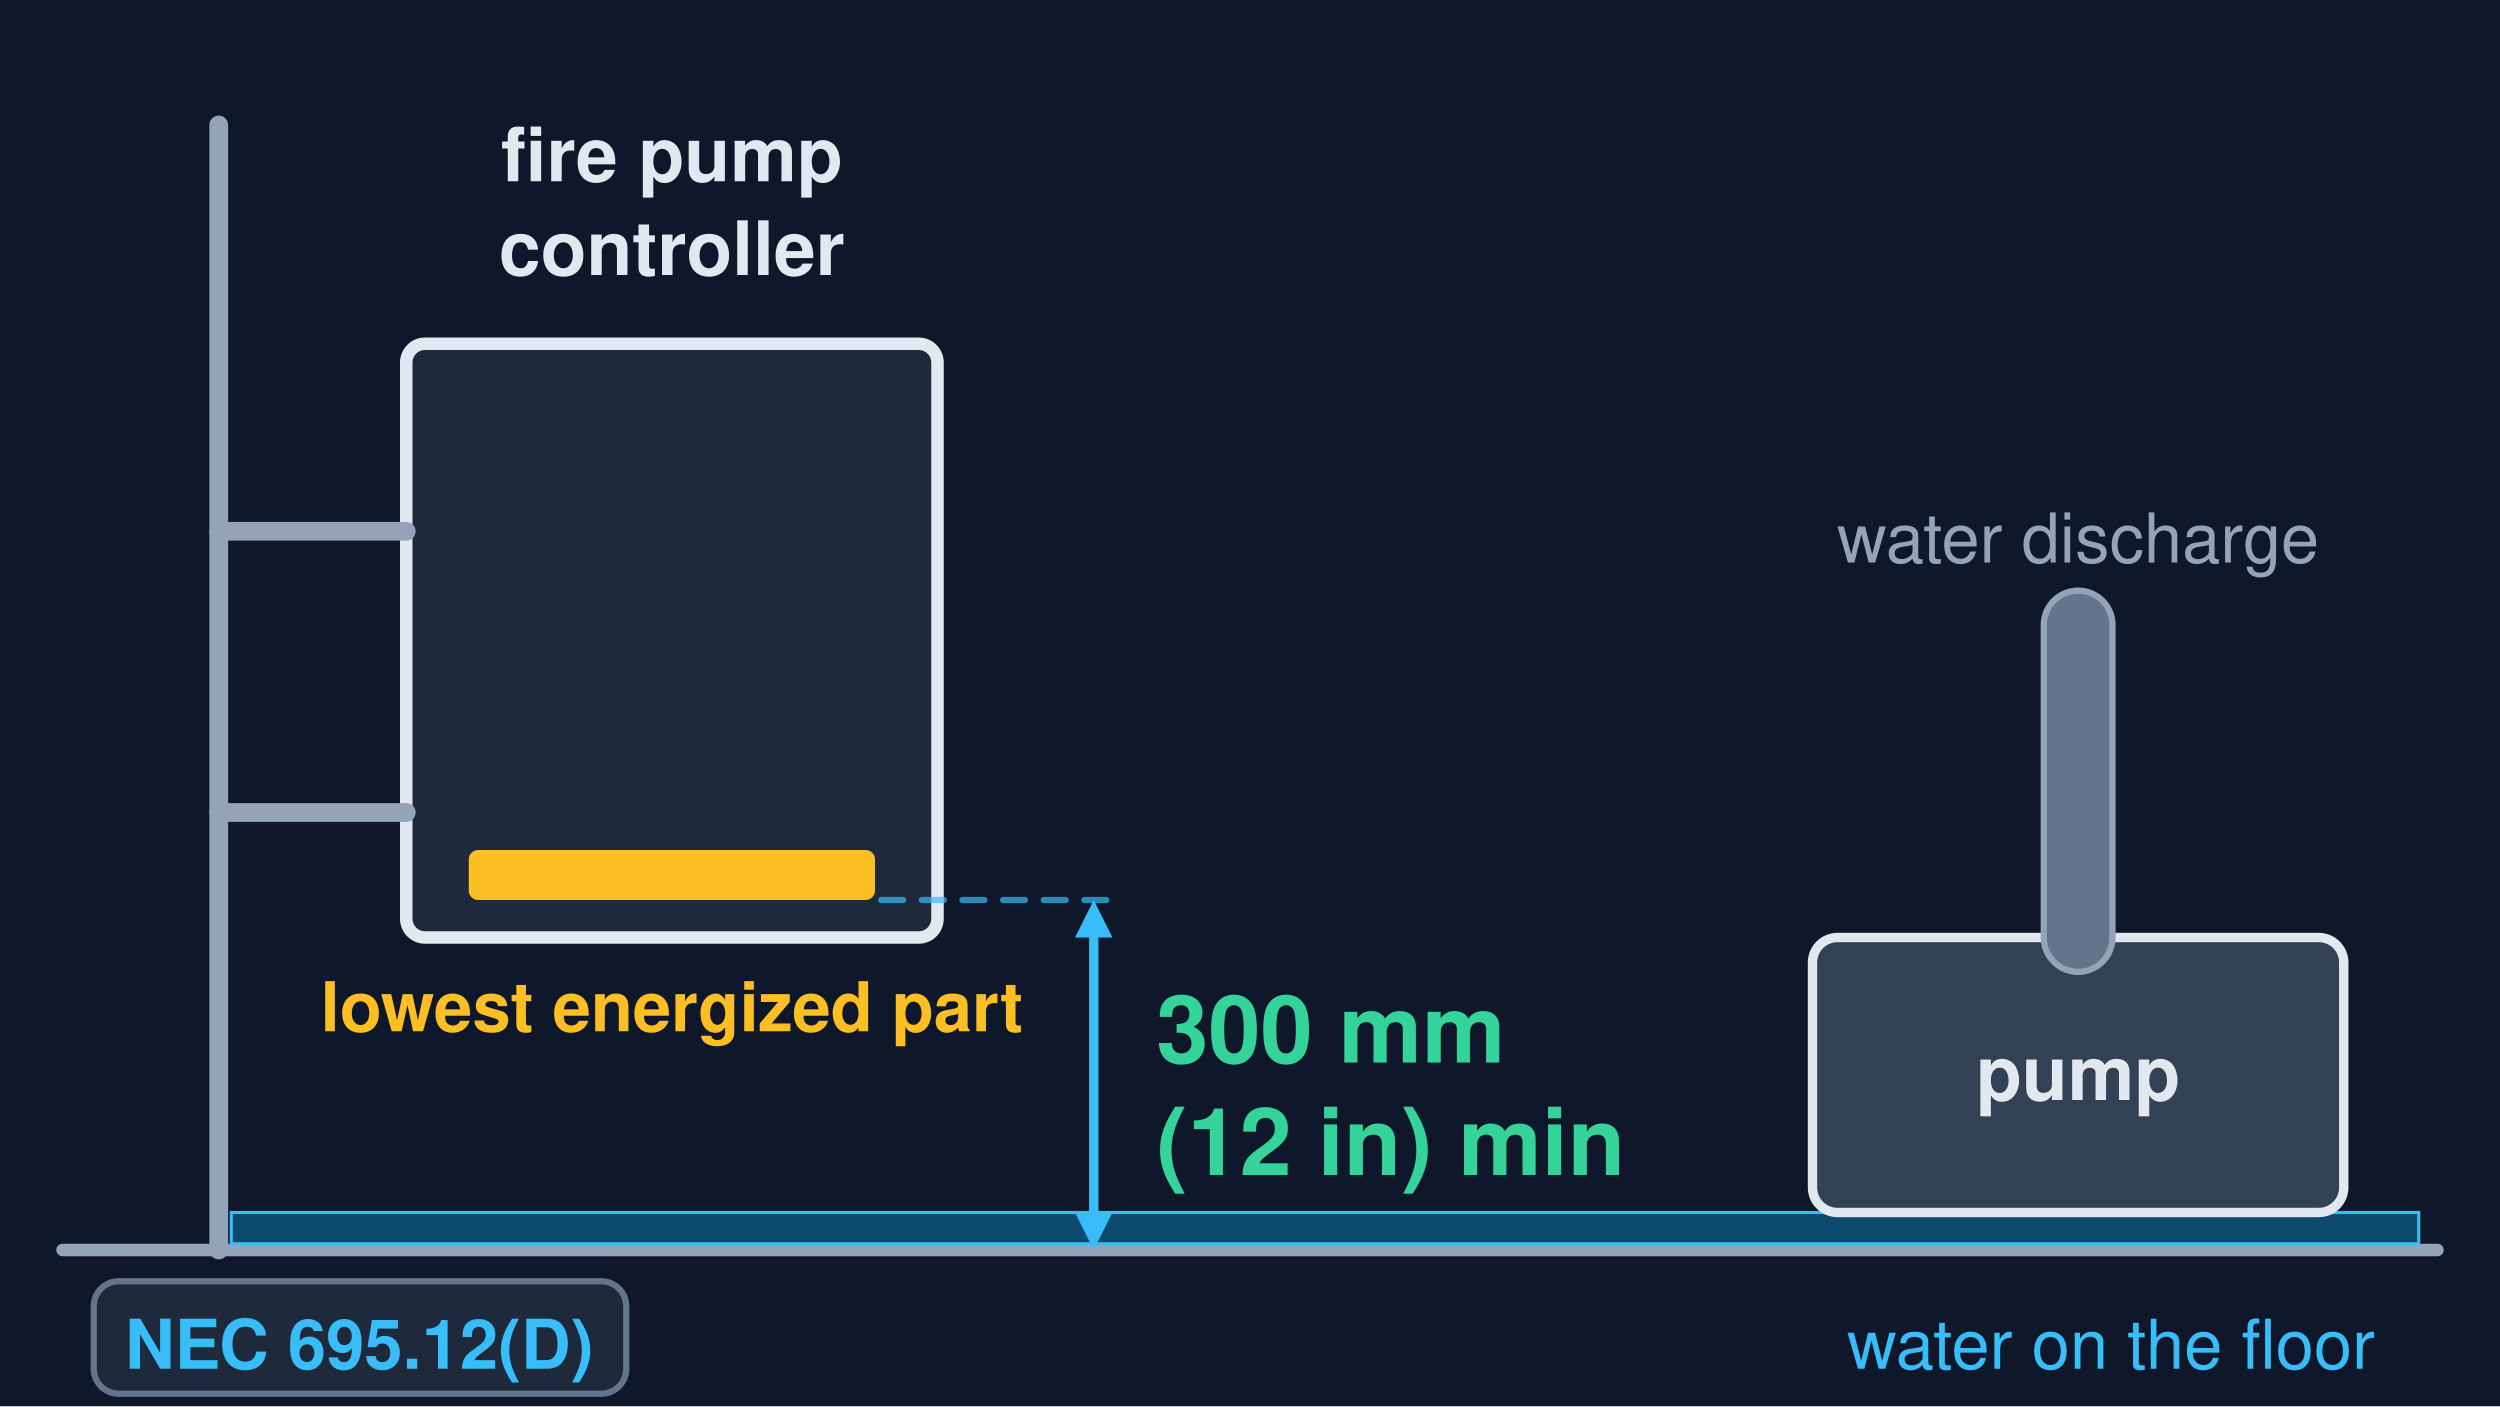
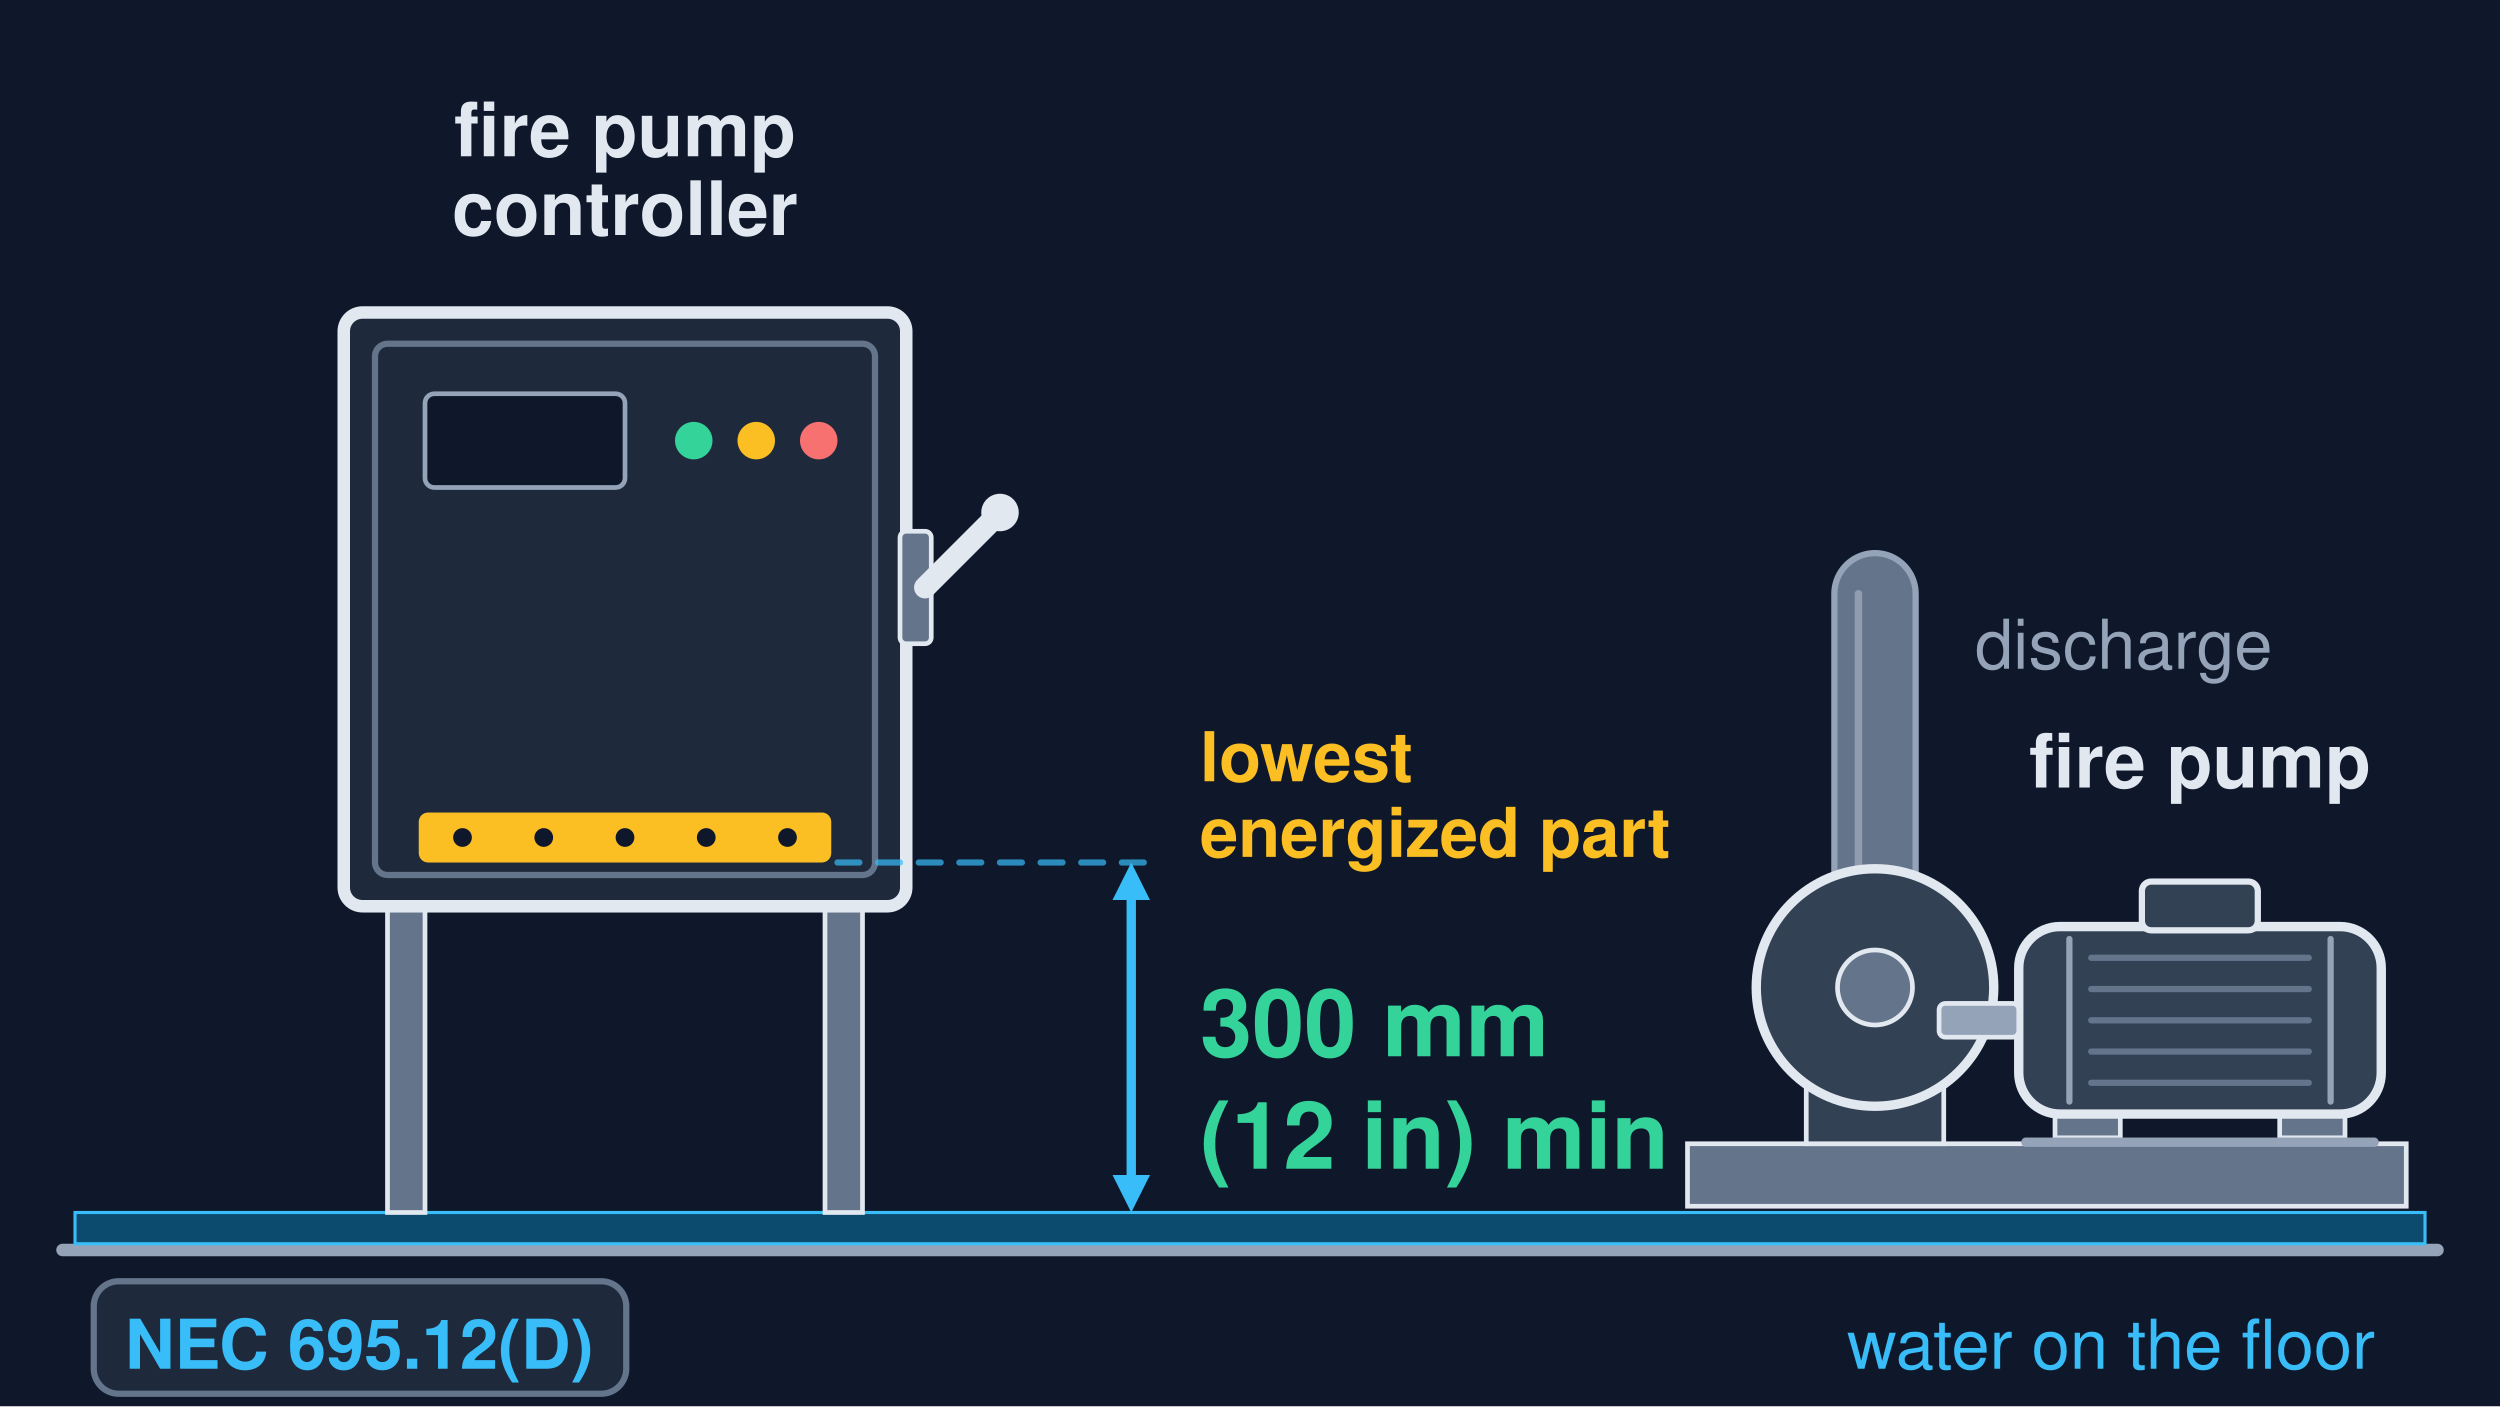
<svg xmlns="http://www.w3.org/2000/svg" width="800" height="450" viewBox="0 0 800 450">
  <rect x="0.0" y="0.0" width="800.0" height="450.0" rx="0" fill="#0f172a" fill-opacity="1.0" stroke="none" stroke-width="2" />
  <line x1="20.0" y1="400.0" x2="780.0" y2="400.0" stroke="#94a3b8" stroke-width="4" stroke-linecap="round" stroke-opacity="1.0" />
-   <line x1="70.0" y1="40.0" x2="70.0" y2="400.0" stroke="#94a3b8" stroke-width="6" stroke-linecap="round" stroke-opacity="1.0" />
-   <rect x="74.0" y="388.0" width="700.0" height="10.0" rx="0" fill="#0c4a6e" fill-opacity="1.0" stroke="#38bdf8" stroke-width="1" />
-   <rect x="130.0" y="110.0" width="170.0" height="190.0" rx="6" fill="#1e293b" fill-opacity="1.0" stroke="#e2e8f0" stroke-width="4" />
-   <line x1="70.0" y1="170.0" x2="130.0" y2="170.0" stroke="#94a3b8" stroke-width="6" stroke-linecap="round" stroke-opacity="1.0" />
-   <line x1="70.0" y1="260.0" x2="130.0" y2="260.0" stroke="#94a3b8" stroke-width="6" stroke-linecap="round" stroke-opacity="1.0" />
-   <rect x="150.0" y="272.0" width="130.0" height="16.0" rx="3" fill="#fbbf24" fill-opacity="1.0" stroke="none" stroke-width="2" />
-   <text x="215.0" y="58.0" font-family="Helvetica, Arial, sans-serif" font-size="24" font-weight="bold" fill="#e2e8f0" text-anchor="middle">fire pump</text>
-   <text x="215.0" y="88.0" font-family="Helvetica, Arial, sans-serif" font-size="24" font-weight="bold" fill="#e2e8f0" text-anchor="middle">controller</text>
-   <text x="215.0" y="330.0" font-family="Helvetica, Arial, sans-serif" font-size="22" font-weight="bold" fill="#fbbf24" text-anchor="middle">lowest energized part</text>
-   <line x1="282.0" y1="288.0" x2="289.0" y2="288.0" stroke="#38bdf8" stroke-width="2" stroke-linecap="round" stroke-opacity="0.7" />
-   <line x1="295.0" y1="288.0" x2="302.0" y2="288.0" stroke="#38bdf8" stroke-width="2" stroke-linecap="round" stroke-opacity="0.7" />
-   <line x1="308.0" y1="288.0" x2="315.0" y2="288.0" stroke="#38bdf8" stroke-width="2" stroke-linecap="round" stroke-opacity="0.7" />
-   <line x1="321.0" y1="288.0" x2="328.0" y2="288.0" stroke="#38bdf8" stroke-width="2" stroke-linecap="round" stroke-opacity="0.7" />
-   <line x1="334.0" y1="288.0" x2="341.0" y2="288.0" stroke="#38bdf8" stroke-width="2" stroke-linecap="round" stroke-opacity="0.7" />
-   <line x1="347.0" y1="288.0" x2="354.0" y2="288.0" stroke="#38bdf8" stroke-width="2" stroke-linecap="round" stroke-opacity="0.7" />
-   <line x1="350.0" y1="294.0" x2="350.0" y2="394.0" stroke="#38bdf8" stroke-width="3" stroke-linecap="round" stroke-opacity="1.0" />
-   <polygon points="350.0,288.0 356.0,300.0 344.0,300.0" fill="#38bdf8" fill-opacity="1.0" stroke="none" stroke-width="2" />
-   <polygon points="350.0,400.0 344.0,388.0 356.0,388.0" fill="#38bdf8" fill-opacity="1.0" stroke="none" stroke-width="2" />
-   <text x="370.0" y="340.0" font-family="Helvetica, Arial, sans-serif" font-size="30" font-weight="bold" fill="#34d399" text-anchor="start">300 mm</text>
-   <text x="370.0" y="376.0" font-family="Helvetica, Arial, sans-serif" font-size="30" font-weight="bold" fill="#34d399" text-anchor="start">(12 in) min</text>
-   <rect x="580.0" y="300.0" width="170.0" height="88.0" rx="8" fill="#334155" fill-opacity="1.0" stroke="#e2e8f0" stroke-width="3" />
-   <text x="665.0" y="352.0" font-family="Helvetica, Arial, sans-serif" font-size="24" font-weight="bold" fill="#e2e8f0" text-anchor="middle">pump</text>
-   <line x1="665.0" y1="300.0" x2="665.0" y2="200.0" stroke="#94a3b8" stroke-width="24" stroke-linecap="round" stroke-opacity="1.0" />
-   <line x1="665.0" y1="300.0" x2="665.0" y2="200.0" stroke="#64748b" stroke-width="20" stroke-linecap="round" stroke-opacity="1.0" />
-   <text x="665.0" y="180.0" font-family="Helvetica, Arial, sans-serif" font-size="22" fill="#94a3b8" text-anchor="middle">water discharge</text>
+   <rect x="24.0" y="388.0" width="752.0" height="10.0" rx="0" fill="#0c4a6e" fill-opacity="1.0" stroke="#38bdf8" stroke-width="1" />
+   <rect x="124.0" y="290.0" width="12.0" height="98.0" rx="0" fill="#64748b" fill-opacity="1.0" stroke="#e2e8f0" stroke-width="1.5" />
+   <rect x="264.0" y="290.0" width="12.0" height="98.0" rx="0" fill="#64748b" fill-opacity="1.0" stroke="#e2e8f0" stroke-width="1.5" />
+   <rect x="110.0" y="100.0" width="180.0" height="190.0" rx="6" fill="#1e293b" fill-opacity="1.0" stroke="#e2e8f0" stroke-width="4" />
+   <rect x="120.0" y="110.0" width="160.0" height="170.0" rx="4" fill="none" fill-opacity="1.0" stroke="#64748b" stroke-width="2" />
+   <rect x="136.0" y="126.0" width="64.0" height="30.0" rx="3" fill="#0f172a" fill-opacity="1.0" stroke="#94a3b8" stroke-width="1.5" />
+   <circle cx="222.0" cy="141.0" r="6" fill="#34d399" stroke="none" stroke-width="2" />
+   <circle cx="242.0" cy="141.0" r="6" fill="#fbbf24" stroke="none" stroke-width="2" />
+   <circle cx="262.0" cy="141.0" r="6" fill="#f87171" stroke="none" stroke-width="2" />
+   <rect x="288.0" y="170.0" width="10.0" height="36.0" rx="2" fill="#64748b" fill-opacity="1.0" stroke="#e2e8f0" stroke-width="1.5" />
+   <line x1="296.0" y1="188.0" x2="320.0" y2="164.0" stroke="#e2e8f0" stroke-width="7" stroke-linecap="round" stroke-opacity="1.0" />
+   <circle cx="320.0" cy="164.0" r="6" fill="#e2e8f0" stroke="none" stroke-width="2" />
+   <rect x="134.0" y="260.0" width="132.0" height="16.0" rx="3" fill="#fbbf24" fill-opacity="1.0" stroke="none" stroke-width="2" />
+   <circle cx="148.0" cy="268.0" r="3" fill="#0f172a" stroke="none" stroke-width="2" />
+   <circle cx="174.0" cy="268.0" r="3" fill="#0f172a" stroke="none" stroke-width="2" />
+   <circle cx="200.0" cy="268.0" r="3" fill="#0f172a" stroke="none" stroke-width="2" />
+   <circle cx="226.0" cy="268.0" r="3" fill="#0f172a" stroke="none" stroke-width="2" />
+   <circle cx="252.0" cy="268.0" r="3" fill="#0f172a" stroke="none" stroke-width="2" />
+   <text x="200.0" y="50.0" font-family="Helvetica, Arial, sans-serif" font-size="24" font-weight="bold" fill="#e2e8f0" text-anchor="middle">fire pump</text>
+   <text x="200.0" y="75.2" font-family="Helvetica, Arial, sans-serif" font-size="24" font-weight="bold" fill="#e2e8f0" text-anchor="middle">controller</text>
+   <line x1="268.0" y1="276.0" x2="275.0" y2="276.0" stroke="#38bdf8" stroke-width="2" stroke-linecap="round" stroke-opacity="0.7" />
+   <line x1="281.0" y1="276.0" x2="288.0" y2="276.0" stroke="#38bdf8" stroke-width="2" stroke-linecap="round" stroke-opacity="0.7" />
+   <line x1="294.0" y1="276.0" x2="301.0" y2="276.0" stroke="#38bdf8" stroke-width="2" stroke-linecap="round" stroke-opacity="0.7" />
+   <line x1="307.0" y1="276.0" x2="314.0" y2="276.0" stroke="#38bdf8" stroke-width="2" stroke-linecap="round" stroke-opacity="0.7" />
+   <line x1="320.0" y1="276.0" x2="327.0" y2="276.0" stroke="#38bdf8" stroke-width="2" stroke-linecap="round" stroke-opacity="0.7" />
+   <line x1="333.0" y1="276.0" x2="340.0" y2="276.0" stroke="#38bdf8" stroke-width="2" stroke-linecap="round" stroke-opacity="0.7" />
+   <line x1="346.0" y1="276.0" x2="353.0" y2="276.0" stroke="#38bdf8" stroke-width="2" stroke-linecap="round" stroke-opacity="0.7" />
+   <line x1="359.0" y1="276.0" x2="366.0" y2="276.0" stroke="#38bdf8" stroke-width="2" stroke-linecap="round" stroke-opacity="0.7" />
+   <line x1="362.0" y1="282.0" x2="362.0" y2="382.0" stroke="#38bdf8" stroke-width="3" stroke-linecap="round" stroke-opacity="1.0" />
+   <polygon points="362.0,276.0 368.0,288.0 356.0,288.0" fill="#38bdf8" fill-opacity="1.0" stroke="none" stroke-width="2" />
+   <polygon points="362.0,388.0 356.0,376.0 368.0,376.0" fill="#38bdf8" fill-opacity="1.0" stroke="none" stroke-width="2" />
+   <text x="384.0" y="250.0" font-family="Helvetica, Arial, sans-serif" font-size="22" font-weight="bold" fill="#fbbf24" text-anchor="start">lowest</text>
+   <text x="384.0" y="274.2" font-family="Helvetica, Arial, sans-serif" font-size="22" font-weight="bold" fill="#fbbf24" text-anchor="start">energized part</text>
+   <text x="384.0" y="338.0" font-family="Helvetica, Arial, sans-serif" font-size="30" font-weight="bold" fill="#34d399" text-anchor="start">300 mm</text>
+   <text x="384.0" y="374.0" font-family="Helvetica, Arial, sans-serif" font-size="30" font-weight="bold" fill="#34d399" text-anchor="start">(12 in) min</text>
+   <rect x="540.0" y="366.0" width="230.0" height="20.0" rx="0" fill="#64748b" fill-opacity="1.0" stroke="#e2e8f0" stroke-width="1.5" />
+   <rect x="578.0" y="336.0" width="44.0" height="30.0" rx="0" fill="#334155" fill-opacity="1.0" stroke="#e2e8f0" stroke-width="1.5" />
+   <line x1="600.0" y1="286.0" x2="600.0" y2="190.0" stroke="#94a3b8" stroke-width="28" stroke-linecap="round" stroke-opacity="1.0" />
+   <line x1="600.0" y1="286.0" x2="600.0" y2="190.0" stroke="#64748b" stroke-width="24" stroke-linecap="round" stroke-opacity="1.0" />
+   <line x1="594.7" y1="286.0" x2="594.7" y2="190.0" stroke="#e2e8f0" stroke-width="2.4" stroke-linecap="round" stroke-opacity="0.35" />
+   <circle cx="600.0" cy="316.0" r="38" fill="#334155" stroke="#e2e8f0" stroke-width="3" />
+   <circle cx="600.0" cy="316.0" r="12" fill="#64748b" stroke="#e2e8f0" stroke-width="1.5" />
+   <rect x="657.6" y="354.5" width="20.9" height="9.6" rx="0" fill="#64748b" fill-opacity="1.0" stroke="#e2e8f0" stroke-width="1.5" />
+   <rect x="729.5" y="354.5" width="20.9" height="9.6" rx="0" fill="#64748b" fill-opacity="1.0" stroke="#e2e8f0" stroke-width="1.5" />
+   <line x1="648.3" y1="365.5" x2="759.7" y2="365.5" stroke="#94a3b8" stroke-width="3" stroke-linecap="round" stroke-opacity="1.0" />
+   <rect x="646.0" y="296.5" width="116.0" height="60.0" rx="13.2" fill="#334155" fill-opacity="1.0" stroke="#e2e8f0" stroke-width="3" />
+   <line x1="669.2" y1="306.5" x2="738.8" y2="306.5" stroke="#64748b" stroke-width="2" stroke-linecap="round" stroke-opacity="1.0" />
+   <line x1="669.2" y1="316.5" x2="738.8" y2="316.5" stroke="#64748b" stroke-width="2" stroke-linecap="round" stroke-opacity="1.0" />
+   <line x1="669.2" y1="326.5" x2="738.8" y2="326.5" stroke="#64748b" stroke-width="2" stroke-linecap="round" stroke-opacity="1.0" />
+   <line x1="669.2" y1="336.5" x2="738.8" y2="336.5" stroke="#64748b" stroke-width="2" stroke-linecap="round" stroke-opacity="1.0" />
+   <line x1="669.2" y1="346.5" x2="738.8" y2="346.5" stroke="#64748b" stroke-width="2" stroke-linecap="round" stroke-opacity="1.0" />
+   <line x1="662.2" y1="300.5" x2="662.2" y2="352.5" stroke="#94a3b8" stroke-width="2" stroke-linecap="round" stroke-opacity="1.0" />
+   <line x1="745.8" y1="300.5" x2="745.8" y2="352.5" stroke="#94a3b8" stroke-width="2" stroke-linecap="round" stroke-opacity="1.0" />
+   <rect x="620.5" y="321.1" width="25.5" height="10.8" rx="2" fill="#94a3b8" fill-opacity="1.0" stroke="#e2e8f0" stroke-width="1.5" />
+   <rect x="685.4" y="282.1" width="37.1" height="15.6" rx="3" fill="#334155" fill-opacity="1.0" stroke="#e2e8f0" stroke-width="2" />
+   <text x="632.0" y="214.0" font-family="Helvetica, Arial, sans-serif" font-size="22" fill="#94a3b8" text-anchor="start">discharge</text>
+   <text x="704.0" y="252.0" font-family="Helvetica, Arial, sans-serif" font-size="24" font-weight="bold" fill="#e2e8f0" text-anchor="middle">fire pump</text>
  <text x="760.0" y="438.0" font-family="Helvetica, Arial, sans-serif" font-size="22" fill="#38bdf8" text-anchor="end">water on the floor</text>
  <rect x="30.0" y="410.0" width="170.4" height="36.0" rx="8" fill="#1e293b" fill-opacity="1.0" stroke="#64748b" stroke-width="2" />
  <text x="40.0" y="438.0" font-family="Helvetica, Arial, sans-serif" font-size="22" font-weight="bold" fill="#38bdf8" text-anchor="start">NEC 695.12(D)</text>
</svg>
